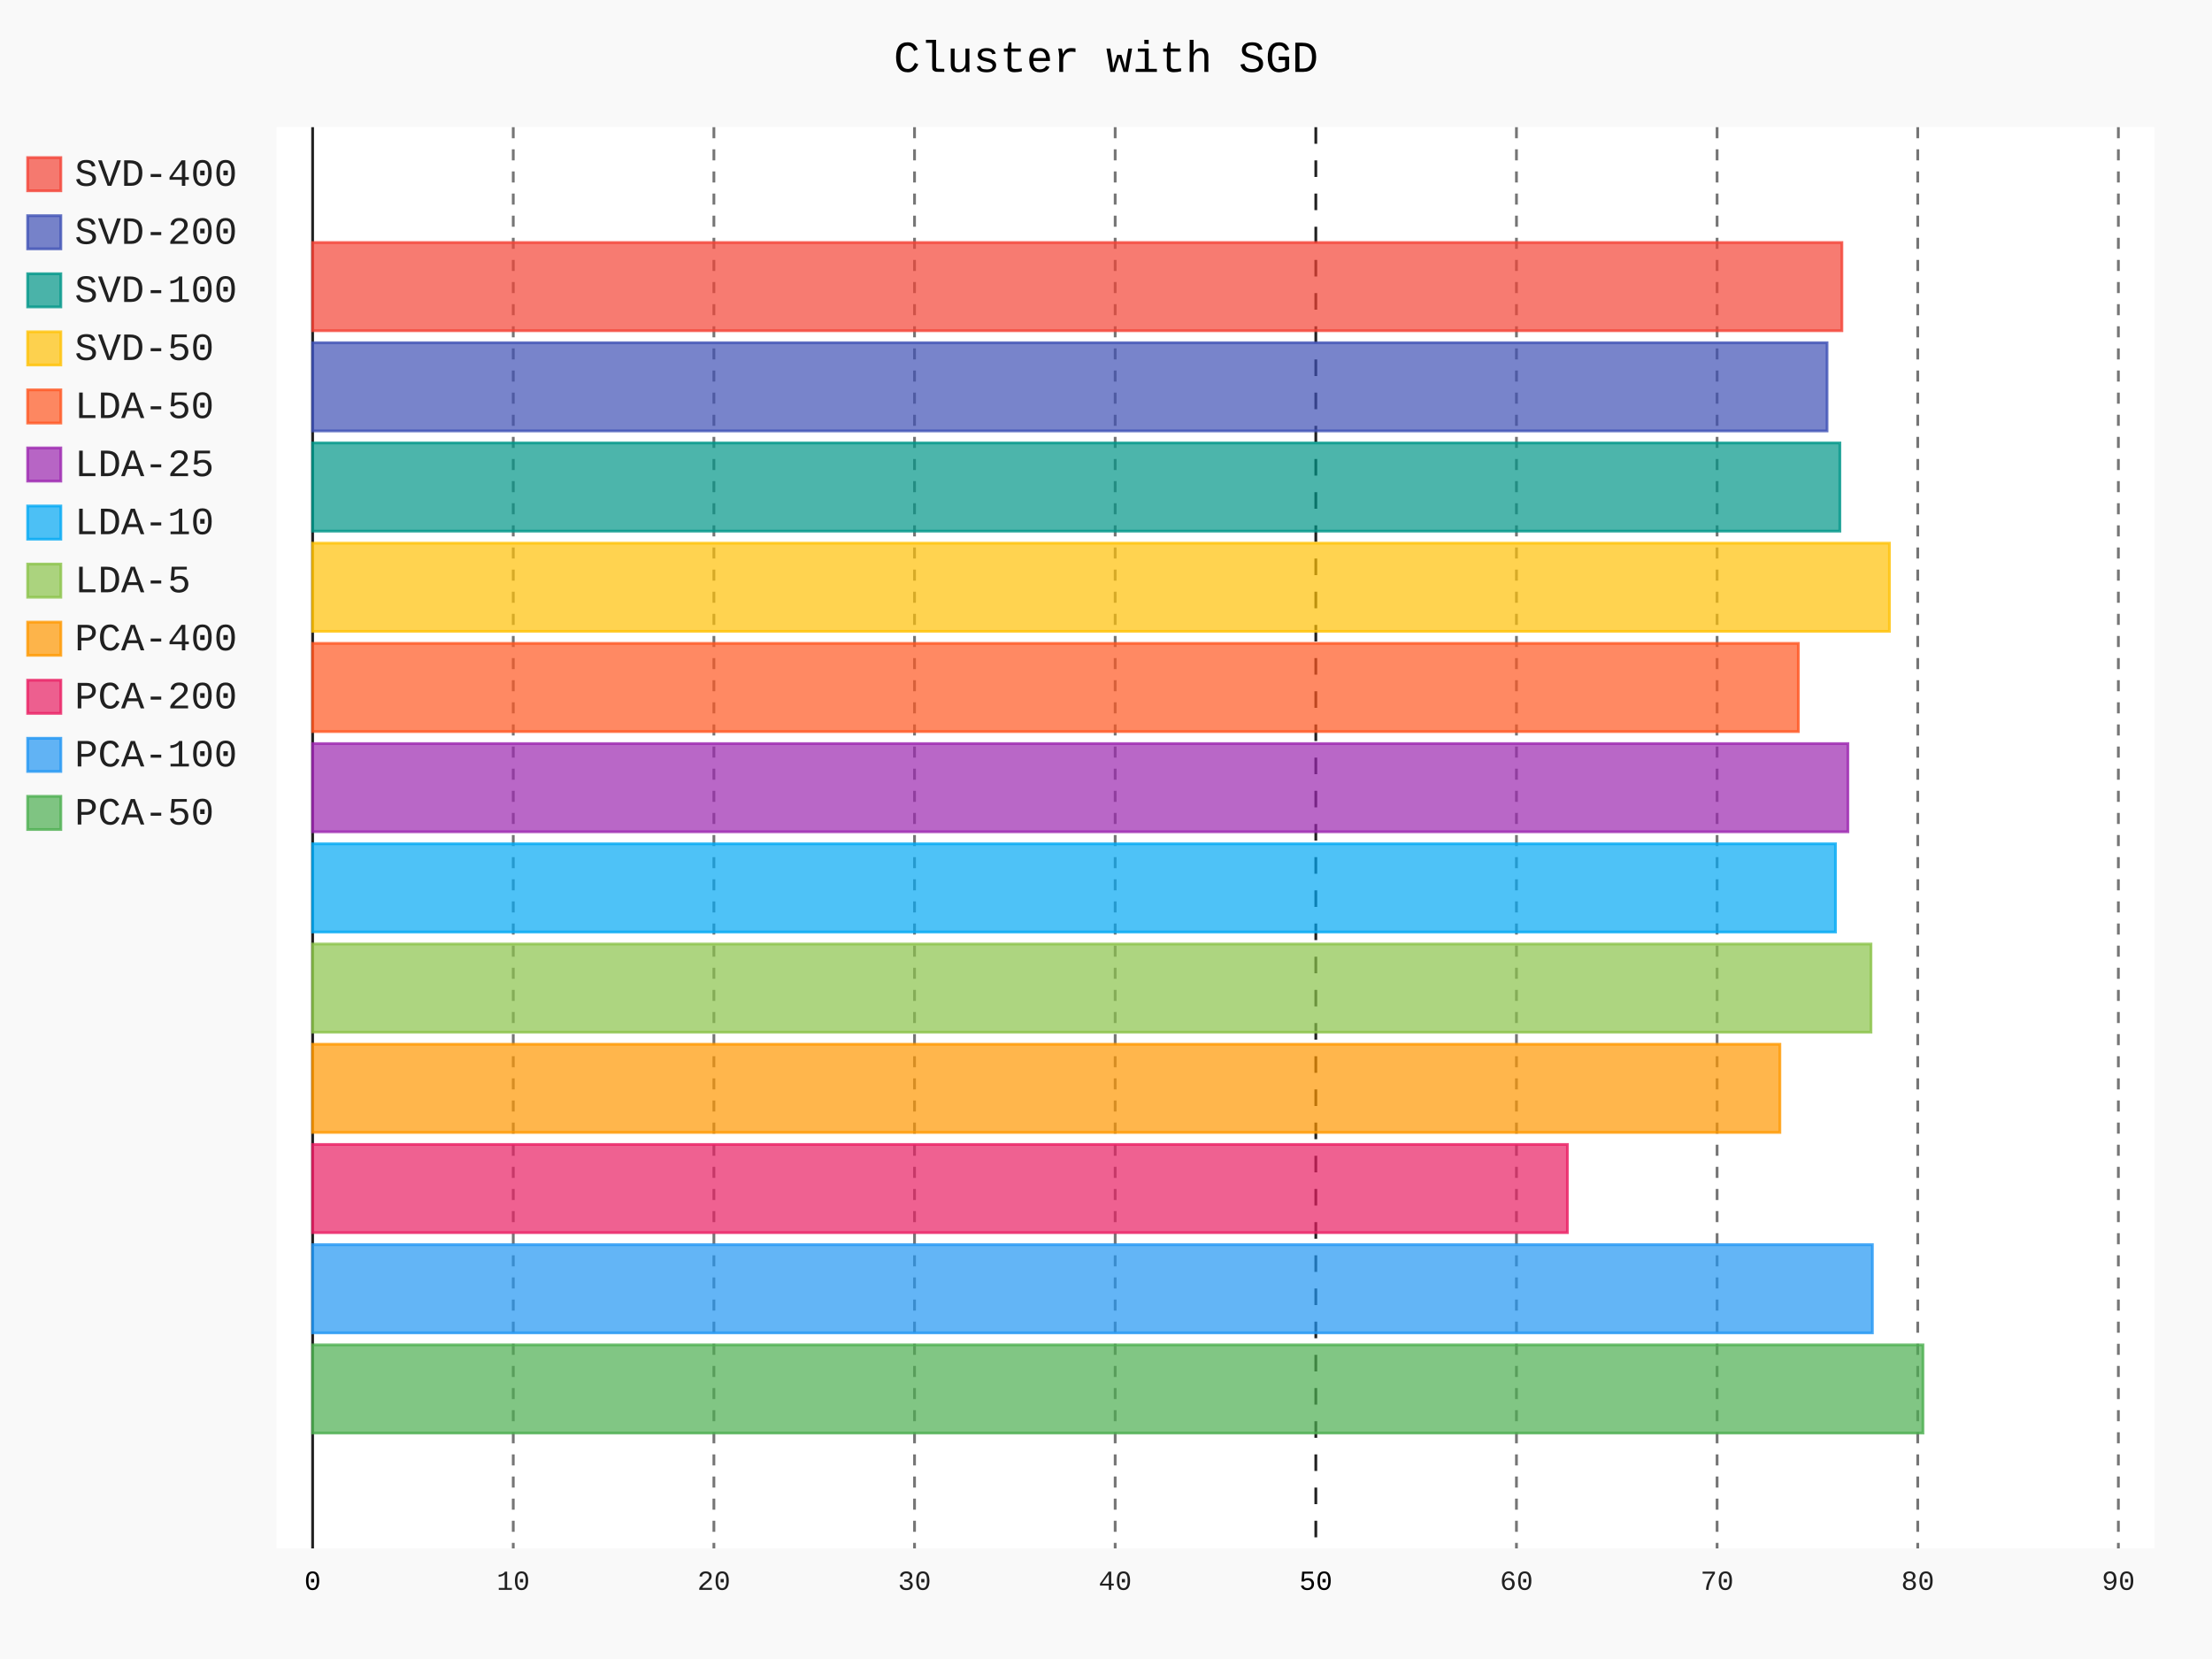
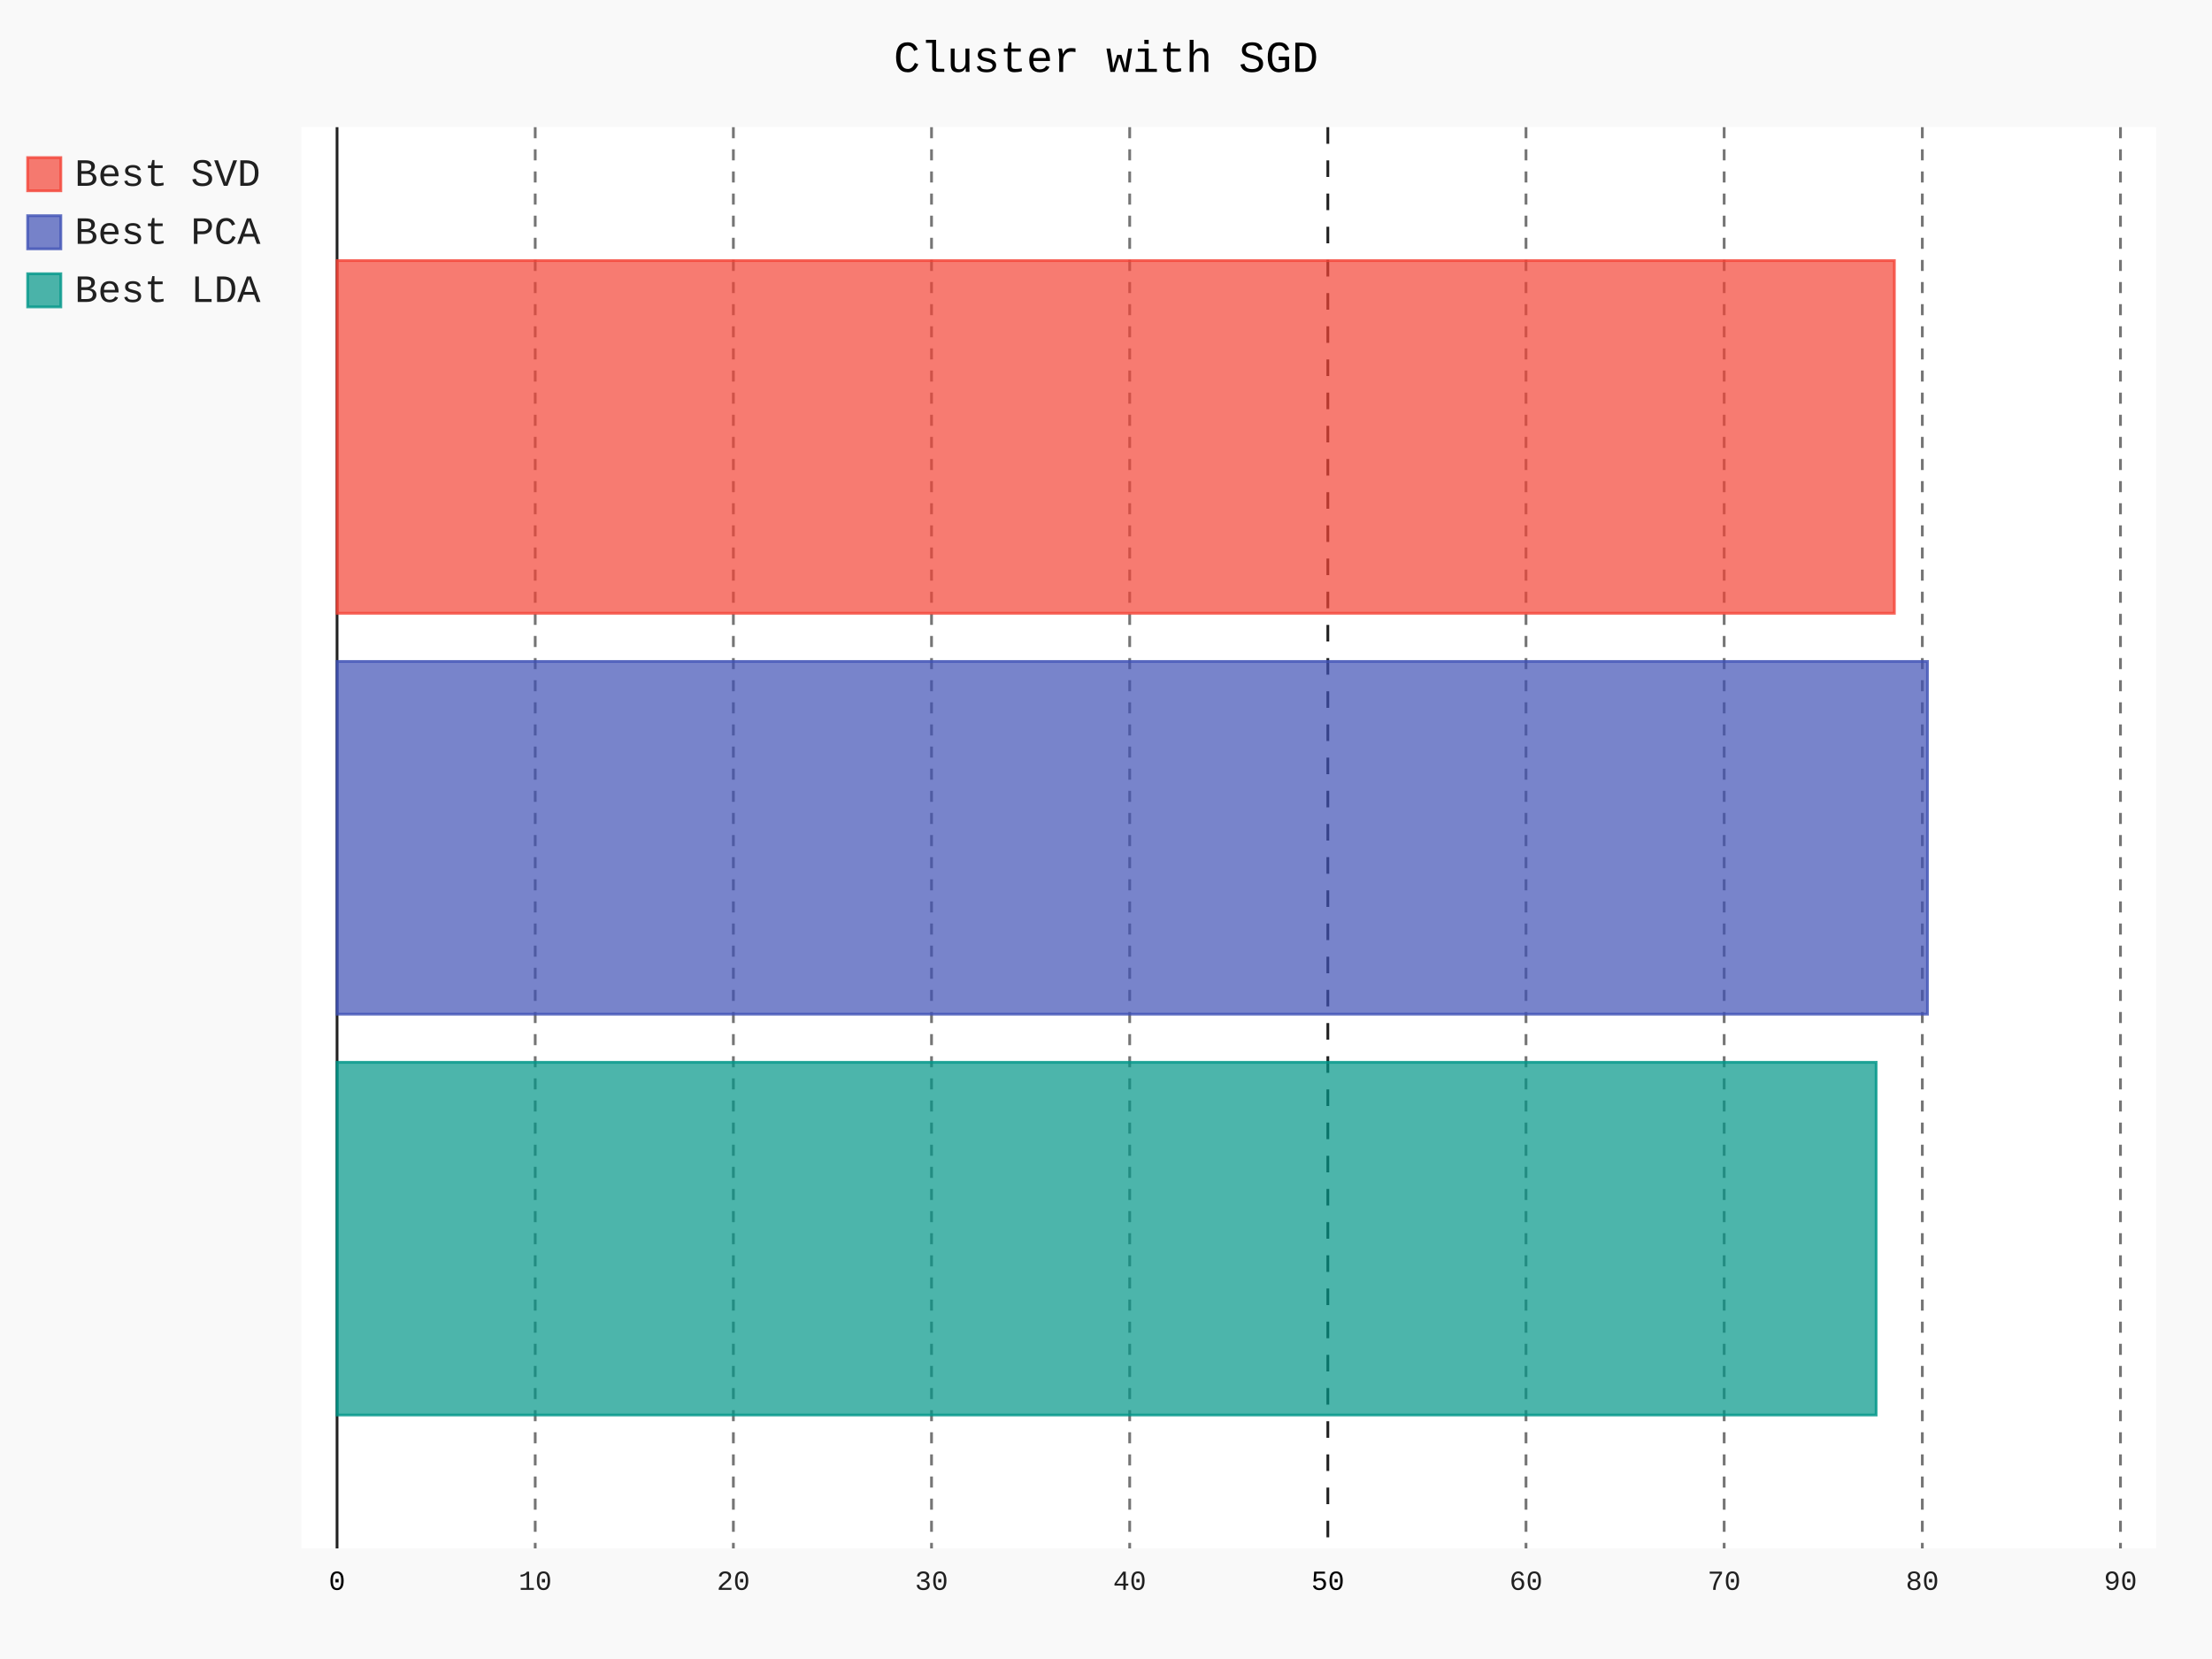
- <svg xmlns="http://www.w3.org/2000/svg" class="pygal-chart" id="chart-946565f7-917b-4191-88a7-aec8aa3c608a" viewBox="0 0 800 600">
+ <svg xmlns="http://www.w3.org/2000/svg" class="pygal-chart" id="chart-1b5c8fab-fc3b-4227-8b76-ce99f00759be" viewBox="0 0 800 600">
  <defs>
-     <style type="text/css">#chart-946565f7-917b-4191-88a7-aec8aa3c608a{-webkit-user-select:none;-webkit-font-smoothing:antialiased;font-family:Consolas,"Liberation Mono",Menlo,Courier,monospace}#chart-946565f7-917b-4191-88a7-aec8aa3c608a .title{font-family:Consolas,"Liberation Mono",Menlo,Courier,monospace;font-size:16px}#chart-946565f7-917b-4191-88a7-aec8aa3c608a .legends .legend text{font-family:Consolas,"Liberation Mono",Menlo,Courier,monospace;font-size:14px}#chart-946565f7-917b-4191-88a7-aec8aa3c608a .axis text{font-family:Consolas,"Liberation Mono",Menlo,Courier,monospace;font-size:10px}#chart-946565f7-917b-4191-88a7-aec8aa3c608a .axis text.major{font-family:Consolas,"Liberation Mono",Menlo,Courier,monospace;font-size:10px}#chart-946565f7-917b-4191-88a7-aec8aa3c608a .text-overlay text.value{font-family:Consolas,"Liberation Mono",Menlo,Courier,monospace;font-size:16px}#chart-946565f7-917b-4191-88a7-aec8aa3c608a .text-overlay text.label{font-family:Consolas,"Liberation Mono",Menlo,Courier,monospace;font-size:10px}#chart-946565f7-917b-4191-88a7-aec8aa3c608a .tooltip{font-family:Consolas,"Liberation Mono",Menlo,Courier,monospace;font-size:14px}#chart-946565f7-917b-4191-88a7-aec8aa3c608a text.no_data{font-family:Consolas,"Liberation Mono",Menlo,Courier,monospace;font-size:64px}
- #chart-946565f7-917b-4191-88a7-aec8aa3c608a{background-color:rgba(249,249,249,1)}#chart-946565f7-917b-4191-88a7-aec8aa3c608a path,#chart-946565f7-917b-4191-88a7-aec8aa3c608a line,#chart-946565f7-917b-4191-88a7-aec8aa3c608a rect,#chart-946565f7-917b-4191-88a7-aec8aa3c608a circle{-webkit-transition:150ms;-moz-transition:150ms;transition:150ms}#chart-946565f7-917b-4191-88a7-aec8aa3c608a .graph &gt; .background{fill:rgba(249,249,249,1)}#chart-946565f7-917b-4191-88a7-aec8aa3c608a .plot &gt; .background{fill:rgba(255,255,255,1)}#chart-946565f7-917b-4191-88a7-aec8aa3c608a .graph{fill:rgba(0,0,0,.87)}#chart-946565f7-917b-4191-88a7-aec8aa3c608a text.no_data{fill:rgba(0,0,0,1)}#chart-946565f7-917b-4191-88a7-aec8aa3c608a .title{fill:rgba(0,0,0,1)}#chart-946565f7-917b-4191-88a7-aec8aa3c608a .legends .legend text{fill:rgba(0,0,0,.87)}#chart-946565f7-917b-4191-88a7-aec8aa3c608a .legends .legend:hover text{fill:rgba(0,0,0,1)}#chart-946565f7-917b-4191-88a7-aec8aa3c608a .axis .line{stroke:rgba(0,0,0,1)}#chart-946565f7-917b-4191-88a7-aec8aa3c608a .axis .guide.line{stroke:rgba(0,0,0,.54)}#chart-946565f7-917b-4191-88a7-aec8aa3c608a .axis .major.line{stroke:rgba(0,0,0,.87)}#chart-946565f7-917b-4191-88a7-aec8aa3c608a .axis text.major{fill:rgba(0,0,0,1)}#chart-946565f7-917b-4191-88a7-aec8aa3c608a .axis.y .guides:hover .guide.line,#chart-946565f7-917b-4191-88a7-aec8aa3c608a .line-graph .axis.x .guides:hover .guide.line,#chart-946565f7-917b-4191-88a7-aec8aa3c608a .stackedline-graph .axis.x .guides:hover .guide.line,#chart-946565f7-917b-4191-88a7-aec8aa3c608a .xy-graph .axis.x .guides:hover .guide.line{stroke:rgba(0,0,0,1)}#chart-946565f7-917b-4191-88a7-aec8aa3c608a .axis .guides:hover text{fill:rgba(0,0,0,1)}#chart-946565f7-917b-4191-88a7-aec8aa3c608a .reactive{fill-opacity:.7;stroke-opacity:.8}#chart-946565f7-917b-4191-88a7-aec8aa3c608a .ci{stroke:rgba(0,0,0,.87)}#chart-946565f7-917b-4191-88a7-aec8aa3c608a .reactive.active,#chart-946565f7-917b-4191-88a7-aec8aa3c608a .active .reactive{fill-opacity:.8;stroke-opacity:.9;stroke-width:4}#chart-946565f7-917b-4191-88a7-aec8aa3c608a .ci .reactive.active{stroke-width:1.5}#chart-946565f7-917b-4191-88a7-aec8aa3c608a .series text{fill:rgba(0,0,0,1)}#chart-946565f7-917b-4191-88a7-aec8aa3c608a .tooltip rect{fill:rgba(255,255,255,1);stroke:rgba(0,0,0,1);-webkit-transition:opacity 150ms;-moz-transition:opacity 150ms;transition:opacity 150ms}#chart-946565f7-917b-4191-88a7-aec8aa3c608a .tooltip .label{fill:rgba(0,0,0,.87)}#chart-946565f7-917b-4191-88a7-aec8aa3c608a .tooltip .label{fill:rgba(0,0,0,.87)}#chart-946565f7-917b-4191-88a7-aec8aa3c608a .tooltip .legend{font-size:.8em;fill:rgba(0,0,0,.54)}#chart-946565f7-917b-4191-88a7-aec8aa3c608a .tooltip .x_label{font-size:.6em;fill:rgba(0,0,0,1)}#chart-946565f7-917b-4191-88a7-aec8aa3c608a .tooltip .xlink{font-size:.5em;text-decoration:underline}#chart-946565f7-917b-4191-88a7-aec8aa3c608a .tooltip .value{font-size:1.5em}#chart-946565f7-917b-4191-88a7-aec8aa3c608a .bound{font-size:.5em}#chart-946565f7-917b-4191-88a7-aec8aa3c608a .max-value{font-size:.75em;fill:rgba(0,0,0,.54)}#chart-946565f7-917b-4191-88a7-aec8aa3c608a .map-element{fill:rgba(255,255,255,1);stroke:rgba(0,0,0,.54) !important}#chart-946565f7-917b-4191-88a7-aec8aa3c608a .map-element .reactive{fill-opacity:inherit;stroke-opacity:inherit}#chart-946565f7-917b-4191-88a7-aec8aa3c608a .color-0,#chart-946565f7-917b-4191-88a7-aec8aa3c608a .color-0 a:visited{stroke:#F44336;fill:#F44336}#chart-946565f7-917b-4191-88a7-aec8aa3c608a .color-1,#chart-946565f7-917b-4191-88a7-aec8aa3c608a .color-1 a:visited{stroke:#3F51B5;fill:#3F51B5}#chart-946565f7-917b-4191-88a7-aec8aa3c608a .color-2,#chart-946565f7-917b-4191-88a7-aec8aa3c608a .color-2 a:visited{stroke:#009688;fill:#009688}#chart-946565f7-917b-4191-88a7-aec8aa3c608a .color-3,#chart-946565f7-917b-4191-88a7-aec8aa3c608a .color-3 a:visited{stroke:#FFC107;fill:#FFC107}#chart-946565f7-917b-4191-88a7-aec8aa3c608a .color-4,#chart-946565f7-917b-4191-88a7-aec8aa3c608a .color-4 a:visited{stroke:#FF5722;fill:#FF5722}#chart-946565f7-917b-4191-88a7-aec8aa3c608a .color-5,#chart-946565f7-917b-4191-88a7-aec8aa3c608a .color-5 a:visited{stroke:#9C27B0;fill:#9C27B0}#chart-946565f7-917b-4191-88a7-aec8aa3c608a .color-6,#chart-946565f7-917b-4191-88a7-aec8aa3c608a .color-6 a:visited{stroke:#03A9F4;fill:#03A9F4}#chart-946565f7-917b-4191-88a7-aec8aa3c608a .color-7,#chart-946565f7-917b-4191-88a7-aec8aa3c608a .color-7 a:visited{stroke:#8BC34A;fill:#8BC34A}#chart-946565f7-917b-4191-88a7-aec8aa3c608a .color-8,#chart-946565f7-917b-4191-88a7-aec8aa3c608a .color-8 a:visited{stroke:#FF9800;fill:#FF9800}#chart-946565f7-917b-4191-88a7-aec8aa3c608a .color-9,#chart-946565f7-917b-4191-88a7-aec8aa3c608a .color-9 a:visited{stroke:#E91E63;fill:#E91E63}#chart-946565f7-917b-4191-88a7-aec8aa3c608a .color-10,#chart-946565f7-917b-4191-88a7-aec8aa3c608a .color-10 a:visited{stroke:#2196F3;fill:#2196F3}#chart-946565f7-917b-4191-88a7-aec8aa3c608a .color-11,#chart-946565f7-917b-4191-88a7-aec8aa3c608a .color-11 a:visited{stroke:#4CAF50;fill:#4CAF50}#chart-946565f7-917b-4191-88a7-aec8aa3c608a .text-overlay .color-0 text{fill:black}#chart-946565f7-917b-4191-88a7-aec8aa3c608a .text-overlay .color-1 text{fill:black}#chart-946565f7-917b-4191-88a7-aec8aa3c608a .text-overlay .color-2 text{fill:black}#chart-946565f7-917b-4191-88a7-aec8aa3c608a .text-overlay .color-3 text{fill:black}#chart-946565f7-917b-4191-88a7-aec8aa3c608a .text-overlay .color-4 text{fill:black}#chart-946565f7-917b-4191-88a7-aec8aa3c608a .text-overlay .color-5 text{fill:black}#chart-946565f7-917b-4191-88a7-aec8aa3c608a .text-overlay .color-6 text{fill:black}#chart-946565f7-917b-4191-88a7-aec8aa3c608a .text-overlay .color-7 text{fill:black}#chart-946565f7-917b-4191-88a7-aec8aa3c608a .text-overlay .color-8 text{fill:black}#chart-946565f7-917b-4191-88a7-aec8aa3c608a .text-overlay .color-9 text{fill:black}#chart-946565f7-917b-4191-88a7-aec8aa3c608a .text-overlay .color-10 text{fill:black}#chart-946565f7-917b-4191-88a7-aec8aa3c608a .text-overlay .color-11 text{fill:black}
- #chart-946565f7-917b-4191-88a7-aec8aa3c608a text.no_data{text-anchor:middle}#chart-946565f7-917b-4191-88a7-aec8aa3c608a .guide.line{fill:none}#chart-946565f7-917b-4191-88a7-aec8aa3c608a .centered{text-anchor:middle}#chart-946565f7-917b-4191-88a7-aec8aa3c608a .title{text-anchor:middle}#chart-946565f7-917b-4191-88a7-aec8aa3c608a .legends .legend text{fill-opacity:1}#chart-946565f7-917b-4191-88a7-aec8aa3c608a .axis.x text{text-anchor:middle}#chart-946565f7-917b-4191-88a7-aec8aa3c608a .axis.x:not(.web) text[transform]{text-anchor:start}#chart-946565f7-917b-4191-88a7-aec8aa3c608a .axis.x:not(.web) text[transform].backwards{text-anchor:end}#chart-946565f7-917b-4191-88a7-aec8aa3c608a .axis.y text{text-anchor:end}#chart-946565f7-917b-4191-88a7-aec8aa3c608a .axis.y text[transform].backwards{text-anchor:start}#chart-946565f7-917b-4191-88a7-aec8aa3c608a .axis.y2 text{text-anchor:start}#chart-946565f7-917b-4191-88a7-aec8aa3c608a .axis.y2 text[transform].backwards{text-anchor:end}#chart-946565f7-917b-4191-88a7-aec8aa3c608a .axis .guide.line{stroke-dasharray:4,4}#chart-946565f7-917b-4191-88a7-aec8aa3c608a .axis .major.guide.line{stroke-dasharray:6,6}#chart-946565f7-917b-4191-88a7-aec8aa3c608a .horizontal .axis.y .guide.line,#chart-946565f7-917b-4191-88a7-aec8aa3c608a .horizontal .axis.y2 .guide.line,#chart-946565f7-917b-4191-88a7-aec8aa3c608a .vertical .axis.x .guide.line{opacity:0}#chart-946565f7-917b-4191-88a7-aec8aa3c608a .horizontal .axis.always_show .guide.line,#chart-946565f7-917b-4191-88a7-aec8aa3c608a .vertical .axis.always_show .guide.line{opacity:1 !important}#chart-946565f7-917b-4191-88a7-aec8aa3c608a .axis.y .guides:hover .guide.line,#chart-946565f7-917b-4191-88a7-aec8aa3c608a .axis.y2 .guides:hover .guide.line,#chart-946565f7-917b-4191-88a7-aec8aa3c608a .axis.x .guides:hover .guide.line{opacity:1}#chart-946565f7-917b-4191-88a7-aec8aa3c608a .axis .guides:hover text{opacity:1}#chart-946565f7-917b-4191-88a7-aec8aa3c608a .nofill{fill:none}#chart-946565f7-917b-4191-88a7-aec8aa3c608a .subtle-fill{fill-opacity:.2}#chart-946565f7-917b-4191-88a7-aec8aa3c608a .dot{stroke-width:1px;fill-opacity:1}#chart-946565f7-917b-4191-88a7-aec8aa3c608a .dot.active{stroke-width:5px}#chart-946565f7-917b-4191-88a7-aec8aa3c608a .dot.negative{fill:transparent}#chart-946565f7-917b-4191-88a7-aec8aa3c608a text,#chart-946565f7-917b-4191-88a7-aec8aa3c608a tspan{stroke:none !important}#chart-946565f7-917b-4191-88a7-aec8aa3c608a .series text.active{opacity:1}#chart-946565f7-917b-4191-88a7-aec8aa3c608a .tooltip rect{fill-opacity:.95;stroke-width:.5}#chart-946565f7-917b-4191-88a7-aec8aa3c608a .tooltip text{fill-opacity:1}#chart-946565f7-917b-4191-88a7-aec8aa3c608a .showable{visibility:hidden}#chart-946565f7-917b-4191-88a7-aec8aa3c608a .showable.shown{visibility:visible}#chart-946565f7-917b-4191-88a7-aec8aa3c608a .gauge-background{fill:rgba(229,229,229,1);stroke:none}#chart-946565f7-917b-4191-88a7-aec8aa3c608a .bg-lines{stroke:rgba(249,249,249,1);stroke-width:2px}</style>
+     <style type="text/css">#chart-1b5c8fab-fc3b-4227-8b76-ce99f00759be{-webkit-user-select:none;-webkit-font-smoothing:antialiased;font-family:Consolas,"Liberation Mono",Menlo,Courier,monospace}#chart-1b5c8fab-fc3b-4227-8b76-ce99f00759be .title{font-family:Consolas,"Liberation Mono",Menlo,Courier,monospace;font-size:16px}#chart-1b5c8fab-fc3b-4227-8b76-ce99f00759be .legends .legend text{font-family:Consolas,"Liberation Mono",Menlo,Courier,monospace;font-size:14px}#chart-1b5c8fab-fc3b-4227-8b76-ce99f00759be .axis text{font-family:Consolas,"Liberation Mono",Menlo,Courier,monospace;font-size:10px}#chart-1b5c8fab-fc3b-4227-8b76-ce99f00759be .axis text.major{font-family:Consolas,"Liberation Mono",Menlo,Courier,monospace;font-size:10px}#chart-1b5c8fab-fc3b-4227-8b76-ce99f00759be .text-overlay text.value{font-family:Consolas,"Liberation Mono",Menlo,Courier,monospace;font-size:16px}#chart-1b5c8fab-fc3b-4227-8b76-ce99f00759be .text-overlay text.label{font-family:Consolas,"Liberation Mono",Menlo,Courier,monospace;font-size:10px}#chart-1b5c8fab-fc3b-4227-8b76-ce99f00759be .tooltip{font-family:Consolas,"Liberation Mono",Menlo,Courier,monospace;font-size:14px}#chart-1b5c8fab-fc3b-4227-8b76-ce99f00759be text.no_data{font-family:Consolas,"Liberation Mono",Menlo,Courier,monospace;font-size:64px}
+ #chart-1b5c8fab-fc3b-4227-8b76-ce99f00759be{background-color:rgba(249,249,249,1)}#chart-1b5c8fab-fc3b-4227-8b76-ce99f00759be path,#chart-1b5c8fab-fc3b-4227-8b76-ce99f00759be line,#chart-1b5c8fab-fc3b-4227-8b76-ce99f00759be rect,#chart-1b5c8fab-fc3b-4227-8b76-ce99f00759be circle{-webkit-transition:150ms;-moz-transition:150ms;transition:150ms}#chart-1b5c8fab-fc3b-4227-8b76-ce99f00759be .graph &gt; .background{fill:rgba(249,249,249,1)}#chart-1b5c8fab-fc3b-4227-8b76-ce99f00759be .plot &gt; .background{fill:rgba(255,255,255,1)}#chart-1b5c8fab-fc3b-4227-8b76-ce99f00759be .graph{fill:rgba(0,0,0,.87)}#chart-1b5c8fab-fc3b-4227-8b76-ce99f00759be text.no_data{fill:rgba(0,0,0,1)}#chart-1b5c8fab-fc3b-4227-8b76-ce99f00759be .title{fill:rgba(0,0,0,1)}#chart-1b5c8fab-fc3b-4227-8b76-ce99f00759be .legends .legend text{fill:rgba(0,0,0,.87)}#chart-1b5c8fab-fc3b-4227-8b76-ce99f00759be .legends .legend:hover text{fill:rgba(0,0,0,1)}#chart-1b5c8fab-fc3b-4227-8b76-ce99f00759be .axis .line{stroke:rgba(0,0,0,1)}#chart-1b5c8fab-fc3b-4227-8b76-ce99f00759be .axis .guide.line{stroke:rgba(0,0,0,.54)}#chart-1b5c8fab-fc3b-4227-8b76-ce99f00759be .axis .major.line{stroke:rgba(0,0,0,.87)}#chart-1b5c8fab-fc3b-4227-8b76-ce99f00759be .axis text.major{fill:rgba(0,0,0,1)}#chart-1b5c8fab-fc3b-4227-8b76-ce99f00759be .axis.y .guides:hover .guide.line,#chart-1b5c8fab-fc3b-4227-8b76-ce99f00759be .line-graph .axis.x .guides:hover .guide.line,#chart-1b5c8fab-fc3b-4227-8b76-ce99f00759be .stackedline-graph .axis.x .guides:hover .guide.line,#chart-1b5c8fab-fc3b-4227-8b76-ce99f00759be .xy-graph .axis.x .guides:hover .guide.line{stroke:rgba(0,0,0,1)}#chart-1b5c8fab-fc3b-4227-8b76-ce99f00759be .axis .guides:hover text{fill:rgba(0,0,0,1)}#chart-1b5c8fab-fc3b-4227-8b76-ce99f00759be .reactive{fill-opacity:.7;stroke-opacity:.8}#chart-1b5c8fab-fc3b-4227-8b76-ce99f00759be .ci{stroke:rgba(0,0,0,.87)}#chart-1b5c8fab-fc3b-4227-8b76-ce99f00759be .reactive.active,#chart-1b5c8fab-fc3b-4227-8b76-ce99f00759be .active .reactive{fill-opacity:.8;stroke-opacity:.9;stroke-width:4}#chart-1b5c8fab-fc3b-4227-8b76-ce99f00759be .ci .reactive.active{stroke-width:1.5}#chart-1b5c8fab-fc3b-4227-8b76-ce99f00759be .series text{fill:rgba(0,0,0,1)}#chart-1b5c8fab-fc3b-4227-8b76-ce99f00759be .tooltip rect{fill:rgba(255,255,255,1);stroke:rgba(0,0,0,1);-webkit-transition:opacity 150ms;-moz-transition:opacity 150ms;transition:opacity 150ms}#chart-1b5c8fab-fc3b-4227-8b76-ce99f00759be .tooltip .label{fill:rgba(0,0,0,.87)}#chart-1b5c8fab-fc3b-4227-8b76-ce99f00759be .tooltip .label{fill:rgba(0,0,0,.87)}#chart-1b5c8fab-fc3b-4227-8b76-ce99f00759be .tooltip .legend{font-size:.8em;fill:rgba(0,0,0,.54)}#chart-1b5c8fab-fc3b-4227-8b76-ce99f00759be .tooltip .x_label{font-size:.6em;fill:rgba(0,0,0,1)}#chart-1b5c8fab-fc3b-4227-8b76-ce99f00759be .tooltip .xlink{font-size:.5em;text-decoration:underline}#chart-1b5c8fab-fc3b-4227-8b76-ce99f00759be .tooltip .value{font-size:1.5em}#chart-1b5c8fab-fc3b-4227-8b76-ce99f00759be .bound{font-size:.5em}#chart-1b5c8fab-fc3b-4227-8b76-ce99f00759be .max-value{font-size:.75em;fill:rgba(0,0,0,.54)}#chart-1b5c8fab-fc3b-4227-8b76-ce99f00759be .map-element{fill:rgba(255,255,255,1);stroke:rgba(0,0,0,.54) !important}#chart-1b5c8fab-fc3b-4227-8b76-ce99f00759be .map-element .reactive{fill-opacity:inherit;stroke-opacity:inherit}#chart-1b5c8fab-fc3b-4227-8b76-ce99f00759be .color-0,#chart-1b5c8fab-fc3b-4227-8b76-ce99f00759be .color-0 a:visited{stroke:#F44336;fill:#F44336}#chart-1b5c8fab-fc3b-4227-8b76-ce99f00759be .color-1,#chart-1b5c8fab-fc3b-4227-8b76-ce99f00759be .color-1 a:visited{stroke:#3F51B5;fill:#3F51B5}#chart-1b5c8fab-fc3b-4227-8b76-ce99f00759be .color-2,#chart-1b5c8fab-fc3b-4227-8b76-ce99f00759be .color-2 a:visited{stroke:#009688;fill:#009688}#chart-1b5c8fab-fc3b-4227-8b76-ce99f00759be .text-overlay .color-0 text{fill:black}#chart-1b5c8fab-fc3b-4227-8b76-ce99f00759be .text-overlay .color-1 text{fill:black}#chart-1b5c8fab-fc3b-4227-8b76-ce99f00759be .text-overlay .color-2 text{fill:black}
+ #chart-1b5c8fab-fc3b-4227-8b76-ce99f00759be text.no_data{text-anchor:middle}#chart-1b5c8fab-fc3b-4227-8b76-ce99f00759be .guide.line{fill:none}#chart-1b5c8fab-fc3b-4227-8b76-ce99f00759be .centered{text-anchor:middle}#chart-1b5c8fab-fc3b-4227-8b76-ce99f00759be .title{text-anchor:middle}#chart-1b5c8fab-fc3b-4227-8b76-ce99f00759be .legends .legend text{fill-opacity:1}#chart-1b5c8fab-fc3b-4227-8b76-ce99f00759be .axis.x text{text-anchor:middle}#chart-1b5c8fab-fc3b-4227-8b76-ce99f00759be .axis.x:not(.web) text[transform]{text-anchor:start}#chart-1b5c8fab-fc3b-4227-8b76-ce99f00759be .axis.x:not(.web) text[transform].backwards{text-anchor:end}#chart-1b5c8fab-fc3b-4227-8b76-ce99f00759be .axis.y text{text-anchor:end}#chart-1b5c8fab-fc3b-4227-8b76-ce99f00759be .axis.y text[transform].backwards{text-anchor:start}#chart-1b5c8fab-fc3b-4227-8b76-ce99f00759be .axis.y2 text{text-anchor:start}#chart-1b5c8fab-fc3b-4227-8b76-ce99f00759be .axis.y2 text[transform].backwards{text-anchor:end}#chart-1b5c8fab-fc3b-4227-8b76-ce99f00759be .axis .guide.line{stroke-dasharray:4,4}#chart-1b5c8fab-fc3b-4227-8b76-ce99f00759be .axis .major.guide.line{stroke-dasharray:6,6}#chart-1b5c8fab-fc3b-4227-8b76-ce99f00759be .horizontal .axis.y .guide.line,#chart-1b5c8fab-fc3b-4227-8b76-ce99f00759be .horizontal .axis.y2 .guide.line,#chart-1b5c8fab-fc3b-4227-8b76-ce99f00759be .vertical .axis.x .guide.line{opacity:0}#chart-1b5c8fab-fc3b-4227-8b76-ce99f00759be .horizontal .axis.always_show .guide.line,#chart-1b5c8fab-fc3b-4227-8b76-ce99f00759be .vertical .axis.always_show .guide.line{opacity:1 !important}#chart-1b5c8fab-fc3b-4227-8b76-ce99f00759be .axis.y .guides:hover .guide.line,#chart-1b5c8fab-fc3b-4227-8b76-ce99f00759be .axis.y2 .guides:hover .guide.line,#chart-1b5c8fab-fc3b-4227-8b76-ce99f00759be .axis.x .guides:hover .guide.line{opacity:1}#chart-1b5c8fab-fc3b-4227-8b76-ce99f00759be .axis .guides:hover text{opacity:1}#chart-1b5c8fab-fc3b-4227-8b76-ce99f00759be .nofill{fill:none}#chart-1b5c8fab-fc3b-4227-8b76-ce99f00759be .subtle-fill{fill-opacity:.2}#chart-1b5c8fab-fc3b-4227-8b76-ce99f00759be .dot{stroke-width:1px;fill-opacity:1}#chart-1b5c8fab-fc3b-4227-8b76-ce99f00759be .dot.active{stroke-width:5px}#chart-1b5c8fab-fc3b-4227-8b76-ce99f00759be .dot.negative{fill:transparent}#chart-1b5c8fab-fc3b-4227-8b76-ce99f00759be text,#chart-1b5c8fab-fc3b-4227-8b76-ce99f00759be tspan{stroke:none !important}#chart-1b5c8fab-fc3b-4227-8b76-ce99f00759be .series text.active{opacity:1}#chart-1b5c8fab-fc3b-4227-8b76-ce99f00759be .tooltip rect{fill-opacity:.95;stroke-width:.5}#chart-1b5c8fab-fc3b-4227-8b76-ce99f00759be .tooltip text{fill-opacity:1}#chart-1b5c8fab-fc3b-4227-8b76-ce99f00759be .showable{visibility:hidden}#chart-1b5c8fab-fc3b-4227-8b76-ce99f00759be .showable.shown{visibility:visible}#chart-1b5c8fab-fc3b-4227-8b76-ce99f00759be .gauge-background{fill:rgba(229,229,229,1);stroke:none}#chart-1b5c8fab-fc3b-4227-8b76-ce99f00759be .bg-lines{stroke:rgba(249,249,249,1);stroke-width:2px}</style>
  </defs>
  <g class="graph horizontalbar-graph horizontal">
    <rect class="background" height="600" width="800" x="0" y="0" />
-     <g class="plot" transform="translate(100, 46)">
-       <rect class="background" height="514" width="679.2" x="0" y="0" />
+     <g class="plot" transform="translate(109, 46)">
+       <rect class="background" height="514" width="670.8" x="0" y="0" />
      <g class="axis x">
        <g class="guides">
-           <path class="axis major line" d="M13.062 0 v514" />
-           <text class="major" x="13.062" y="529.0">0</text>
+           <path class="axis major line" d="M12.9 0 v514" />
+           <text class="major" x="12.9" y="529.0">0</text>
        </g>
        <g class="guides">
-           <path class="guide line" d="M85.626 0 v514" />
-           <text class="" x="85.626" y="529.0">10</text>
+           <path class="guide line" d="M84.567 0 v514" />
+           <text class="" x="84.567" y="529.0">10</text>
        </g>
        <g class="guides">
-           <path class="guide line" d="M158.19 0 v514" />
-           <text class="" x="158.19" y="529.0">20</text>
+           <path class="guide line" d="M156.233 0 v514" />
+           <text class="" x="156.233" y="529.0">20</text>
        </g>
        <g class="guides">
-           <path class="guide line" d="M230.754 0 v514" />
-           <text class="" x="230.754" y="529.0">30</text>
+           <path class="guide line" d="M227.9 0 v514" />
+           <text class="" x="227.9" y="529.0">30</text>
        </g>
        <g class="guides">
-           <path class="guide line" d="M303.318 0 v514" />
-           <text class="" x="303.318" y="529.0">40</text>
+           <path class="guide line" d="M299.567 0 v514" />
+           <text class="" x="299.567" y="529.0">40</text>
        </g>
        <g class="guides">
-           <path class="major guide line" d="M375.882 0 v514" />
-           <text class="major" x="375.882" y="529.0">50</text>
+           <path class="major guide line" d="M371.233 0 v514" />
+           <text class="major" x="371.233" y="529.0">50</text>
        </g>
        <g class="guides">
-           <path class="guide line" d="M448.446 0 v514" />
-           <text class="" x="448.446" y="529.0">60</text>
+           <path class="guide line" d="M442.9 0 v514" />
+           <text class="" x="442.9" y="529.0">60</text>
        </g>
        <g class="guides">
-           <path class="guide line" d="M521.01 0 v514" />
-           <text class="" x="521.01" y="529.0">70</text>
+           <path class="guide line" d="M514.567 0 v514" />
+           <text class="" x="514.567" y="529.0">70</text>
        </g>
        <g class="guides">
-           <path class="guide line" d="M593.574 0 v514" />
-           <text class="" x="593.574" y="529.0">80</text>
+           <path class="guide line" d="M586.233 0 v514" />
+           <text class="" x="586.233" y="529.0">80</text>
        </g>
        <g class="guides">
-           <path class="guide line" d="M666.138 0 v514" />
-           <text class="" x="666.138" y="529.0">90</text>
-         </g>
-       </g>
-       <g class="series serie-11 color-11">
-         <g class="bars">
-           <g class="bar">
-             <rect class="rect reactive tooltip-trigger" height="31.894" rx="0" ry="0" width="582.399" x="13.062" y="440.393" />
-           </g>
-         </g>
-       </g>
-       <g class="series serie-10 color-10">
-         <g class="bars">
-           <g class="bar">
-             <rect class="rect reactive tooltip-trigger" height="31.894" rx="0" ry="0" width="564.113" x="13.062" y="404.149" />
-           </g>
-         </g>
-       </g>
-       <g class="series serie-9 color-9">
-         <g class="bars">
-           <g class="bar">
-             <rect class="rect reactive tooltip-trigger" height="31.894" rx="0" ry="0" width="453.816" x="13.062" y="367.905" />
-           </g>
-         </g>
-       </g>
-       <g class="series serie-8 color-8">
-         <g class="bars">
-           <g class="bar">
-             <rect class="rect reactive tooltip-trigger" height="31.894" rx="0" ry="0" width="530.661" x="13.062" y="331.662" />
-           </g>
-         </g>
-       </g>
-       <g class="series serie-7 color-7">
-         <g class="bars">
-           <g class="bar">
-             <rect class="rect reactive tooltip-trigger" height="31.894" rx="0" ry="0" width="563.605" x="13.062" y="295.418" />
-           </g>
-         </g>
-       </g>
-       <g class="series serie-6 color-6">
-         <g class="bars">
-           <g class="bar">
-             <rect class="rect reactive tooltip-trigger" height="31.894" rx="0" ry="0" width="550.762" x="13.062" y="259.175" />
-           </g>
-         </g>
-       </g>
-       <g class="series serie-5 color-5">
-         <g class="bars">
-           <g class="bar">
-             <rect class="rect reactive tooltip-trigger" height="31.894" rx="0" ry="0" width="555.261" x="13.062" y="222.931" />
-           </g>
-         </g>
-       </g>
-       <g class="series serie-4 color-4">
-         <g class="bars">
-           <g class="bar">
-             <rect class="rect reactive tooltip-trigger" height="31.894" rx="0" ry="0" width="537.337" x="13.062" y="186.687" />
-           </g>
-         </g>
-       </g>
-       <g class="series serie-3 color-3">
-         <g class="bars">
-           <g class="bar">
-             <rect class="rect reactive tooltip-trigger" height="31.894" rx="0" ry="0" width="570.281" x="13.062" y="150.444" />
-           </g>
+           <path class="guide line" d="M657.9 0 v514" />
+           <text class="" x="657.9" y="529.0">90</text>
        </g>
      </g>
      <g class="series serie-2 color-2">
        <g class="bars">
          <g class="bar">
-             <rect class="rect reactive tooltip-trigger" height="31.894" rx="0" ry="0" width="552.358" x="13.062" y="114.2" />
+             <rect class="rect reactive tooltip-trigger" height="127.577" rx="0" ry="0" width="556.635" x="12.9" y="338.186" />
          </g>
        </g>
      </g>
      <g class="series serie-1 color-1">
        <g class="bars">
          <g class="bar">
-             <rect class="rect reactive tooltip-trigger" height="31.894" rx="0" ry="0" width="547.714" x="13.062" y="77.957" />
+             <rect class="rect reactive tooltip-trigger" height="127.577" rx="0" ry="0" width="575.197" x="12.9" y="193.211" />
          </g>
        </g>
      </g>
      <g class="series serie-0 color-0">
        <g class="bars">
          <g class="bar">
-             <rect class="rect reactive tooltip-trigger" height="31.894" rx="0" ry="0" width="553.084" x="13.062" y="41.713" />
+             <rect class="rect reactive tooltip-trigger" height="127.577" rx="0" ry="0" width="563.228" x="12.9" y="48.237" />
          </g>
        </g>
      </g>
    </g>
    <g class="titles">
      <text class="title plot_title" x="400.0" y="26">Cluster with SGD</text>
    </g>
-     <g class="plot overlay" transform="translate(100, 46)">
-       <g class="series serie-11 color-11" />
-       <g class="series serie-10 color-10" />
-       <g class="series serie-9 color-9" />
-       <g class="series serie-8 color-8" />
-       <g class="series serie-7 color-7" />
-       <g class="series serie-6 color-6" />
-       <g class="series serie-5 color-5" />
-       <g class="series serie-4 color-4" />
-       <g class="series serie-3 color-3" />
+     <g class="plot overlay" transform="translate(109, 46)">
      <g class="series serie-2 color-2" />
      <g class="series serie-1 color-1" />
      <g class="series serie-0 color-0" />
    </g>
-     <g class="plot text-overlay" transform="translate(100, 46)">
-       <g class="series serie-11 color-11" />
-       <g class="series serie-10 color-10" />
-       <g class="series serie-9 color-9" />
-       <g class="series serie-8 color-8" />
-       <g class="series serie-7 color-7" />
-       <g class="series serie-6 color-6" />
-       <g class="series serie-5 color-5" />
-       <g class="series serie-4 color-4" />
-       <g class="series serie-3 color-3" />
+     <g class="plot text-overlay" transform="translate(109, 46)">
      <g class="series serie-2 color-2" />
      <g class="series serie-1 color-1" />
      <g class="series serie-0 color-0" />
    </g>
-     <g class="plot tooltip-overlay" transform="translate(100, 46)">
+     <g class="plot tooltip-overlay" transform="translate(109, 46)">
      <g class="tooltip" style="opacity: 0" transform="translate(0 0)">
        <rect class="tooltip-box" height="0" rx="0" ry="0" width="0" />
        <g class="text" />
      </g>
    </g>
    <g class="legends" transform="translate(10, 56)">
      <g class="legend reactive activate-serie" id="activate-serie-0">
        <rect class="color-0 reactive" height="12" width="12" x="0.0" y="1.0" />
-         <text x="17.0" y="11.2">SVD-400</text>
+         <text x="17.0" y="11.2">Best SVD</text>
      </g>
      <g class="legend reactive activate-serie" id="activate-serie-1">
        <rect class="color-1 reactive" height="12" width="12" x="0.0" y="22.0" />
-         <text x="17.0" y="32.2">SVD-200</text>
+         <text x="17.0" y="32.2">Best PCA</text>
      </g>
      <g class="legend reactive activate-serie" id="activate-serie-2">
        <rect class="color-2 reactive" height="12" width="12" x="0.0" y="43.0" />
-         <text x="17.0" y="53.2">SVD-100</text>
-       </g>
-       <g class="legend reactive activate-serie" id="activate-serie-3">
-         <rect class="color-3 reactive" height="12" width="12" x="0.0" y="64.0" />
-         <text x="17.0" y="74.2">SVD-50</text>
-       </g>
-       <g class="legend reactive activate-serie" id="activate-serie-4">
-         <rect class="color-4 reactive" height="12" width="12" x="0.0" y="85.0" />
-         <text x="17.0" y="95.2">LDA-50</text>
-       </g>
-       <g class="legend reactive activate-serie" id="activate-serie-5">
-         <rect class="color-5 reactive" height="12" width="12" x="0.0" y="106.0" />
-         <text x="17.0" y="116.2">LDA-25</text>
-       </g>
-       <g class="legend reactive activate-serie" id="activate-serie-6">
-         <rect class="color-6 reactive" height="12" width="12" x="0.0" y="127.0" />
-         <text x="17.0" y="137.2">LDA-10</text>
-       </g>
-       <g class="legend reactive activate-serie" id="activate-serie-7">
-         <rect class="color-7 reactive" height="12" width="12" x="0.0" y="148.0" />
-         <text x="17.0" y="158.2">LDA-5</text>
-       </g>
-       <g class="legend reactive activate-serie" id="activate-serie-8">
-         <rect class="color-8 reactive" height="12" width="12" x="0.0" y="169.0" />
-         <text x="17.0" y="179.2">PCA-400</text>
-       </g>
-       <g class="legend reactive activate-serie" id="activate-serie-9">
-         <rect class="color-9 reactive" height="12" width="12" x="0.0" y="190.0" />
-         <text x="17.0" y="200.2">PCA-200</text>
-       </g>
-       <g class="legend reactive activate-serie" id="activate-serie-10">
-         <rect class="color-10 reactive" height="12" width="12" x="0.0" y="211.0" />
-         <text x="17.0" y="221.2">PCA-100</text>
-       </g>
-       <g class="legend reactive activate-serie" id="activate-serie-11">
-         <rect class="color-11 reactive" height="12" width="12" x="0.0" y="232.0" />
-         <text x="17.0" y="242.2">PCA-50</text>
+         <text x="17.0" y="53.2">Best LDA</text>
      </g>
    </g>
    <g class="legends" transform="translate(790, 56)" />
  </g>
</svg>
